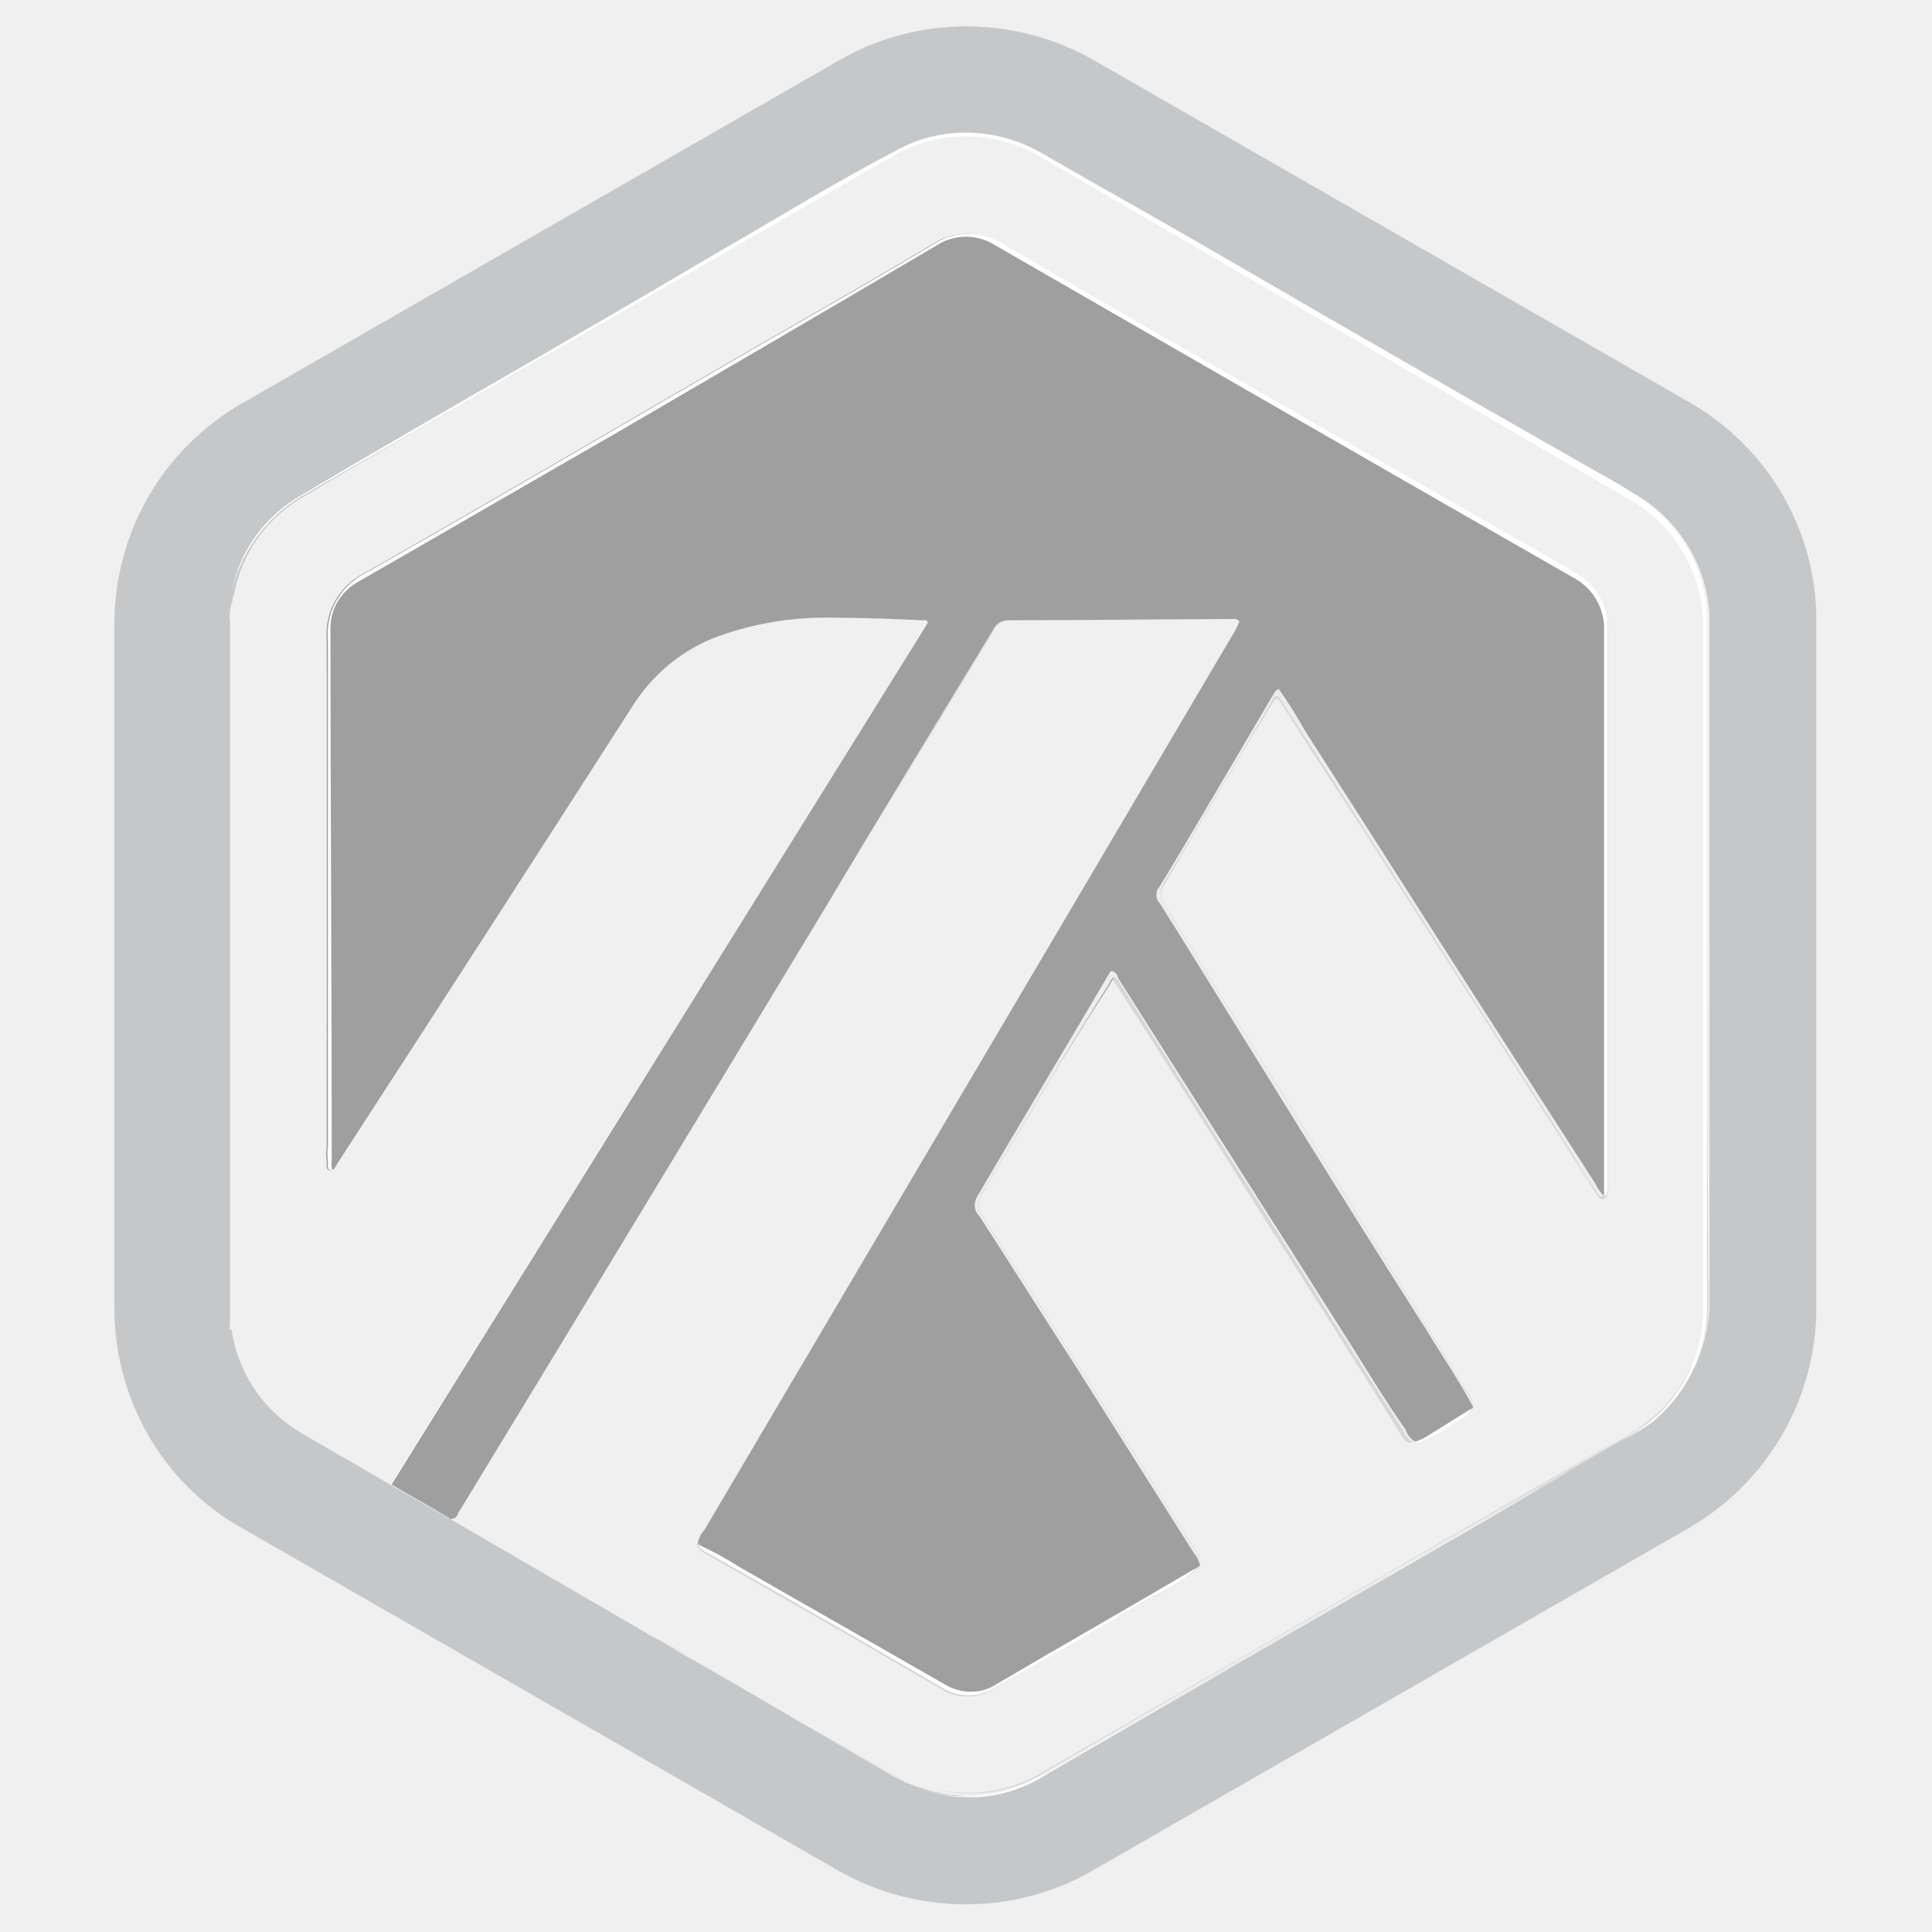
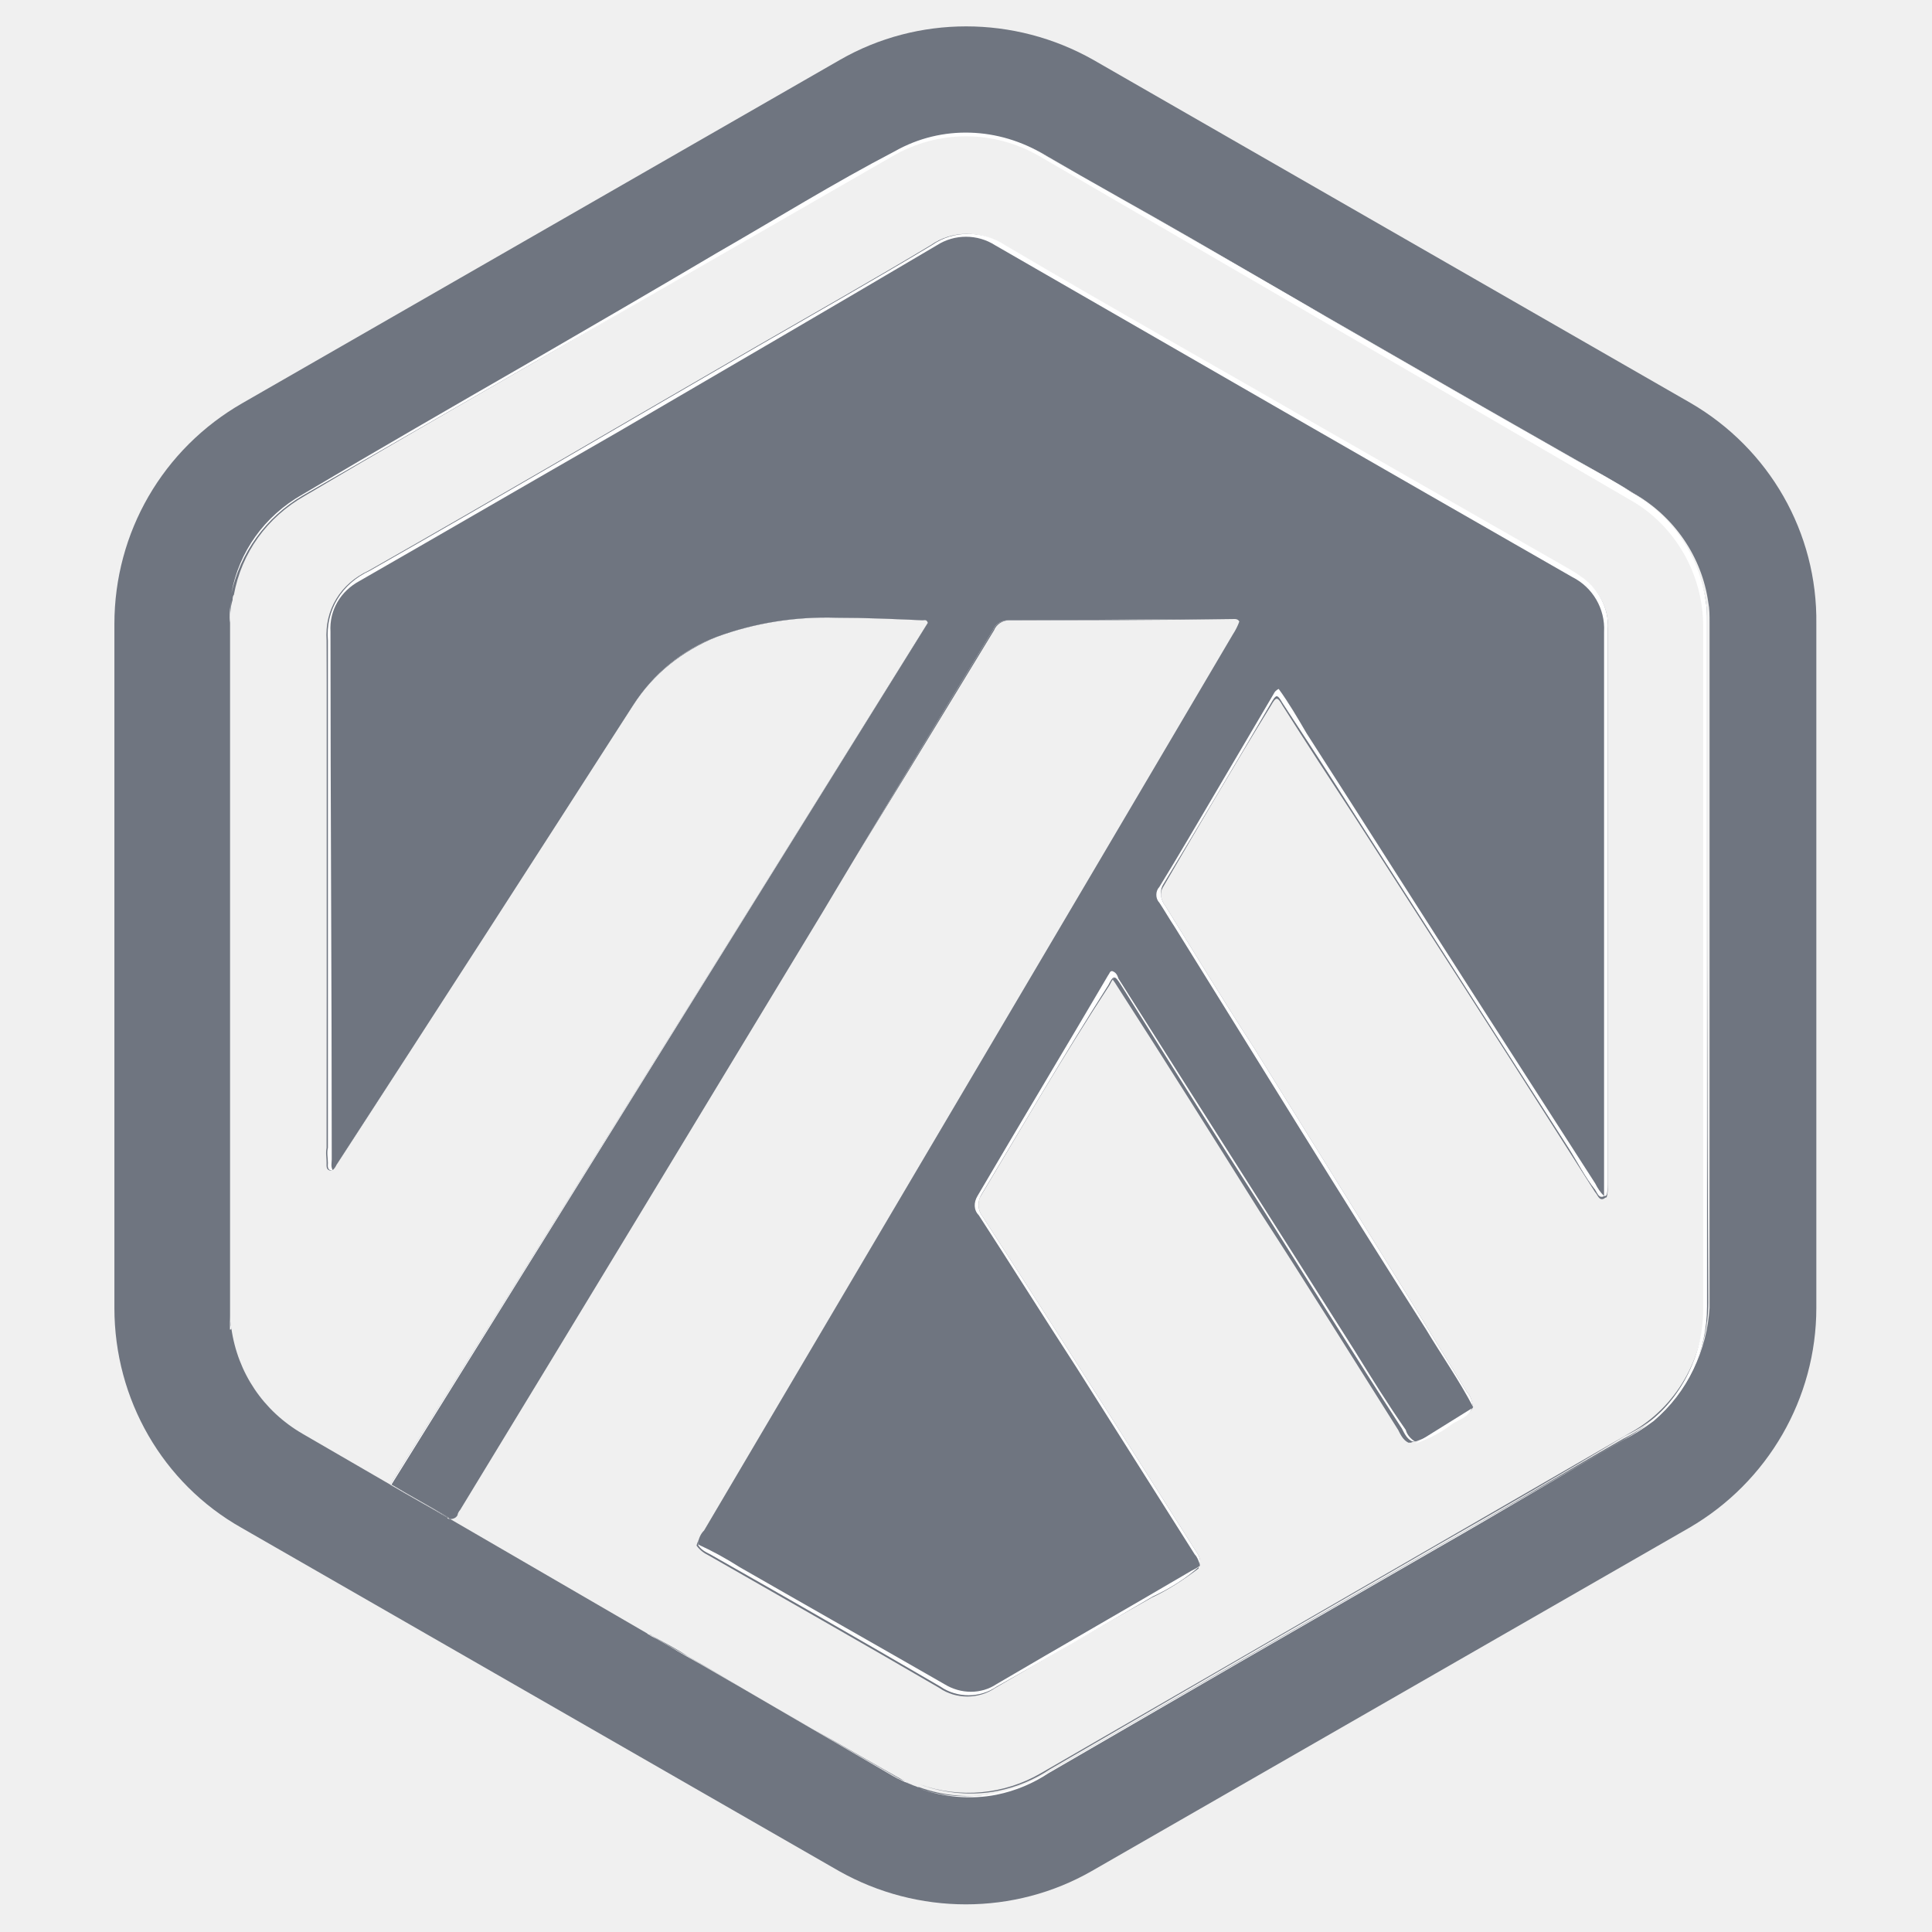
<svg xmlns="http://www.w3.org/2000/svg" version="1.1" id="Layer_1" x="0px" y="0px" viewBox="0 0 152 152" style="enable-background:new 0 0 152 152;" xml:space="preserve">
  <style type="text/css">
- 	.st0{fill:#D7D7D7;}
- 	.st1{fill:#C5C7C9;}
- 	.st2{fill:#FFFFFF;}
- 	.st3{fill:#9F9F9F;}
- 	.st4{fill:#EDEDED;}
+ 	.st0{fill:#6F7580;}
+ 	.st1{fill:#FFFFFF;}
</style>
-   <path class="st0" d="M134.3,48.9c0-0.5,0-1-0.1-1.6c-0.6-3.6-2.8-6.8-5.9-8.6c-1.4-0.8-2.9-1.7-4.3-2.5c-3.2-1.9-6.5-3.7-9.8-5.6  c-3.3-1.9-6.6-3.8-9.9-5.7c-3.6-2-7.1-4.1-10.7-6.2c-3.8-2.2-7.6-4.4-11.4-6.5c-3.6-2.2-8.1-2.4-11.8-0.3c-4.7,2.5-9.3,5.3-14,8  c-5,2.9-10,5.8-14.9,8.7c-5.9,3.4-11.9,6.8-17.7,10.3c-3,1.6-5,4.5-5.6,7.8c0.6-3.2,2.6-6.1,5.6-7.7l46.4-26.8v0  c3.6-2.1,8-2.1,11.6,0l46.5,26.8c3.6,2.1,5.8,5.9,5.8,10l0,53.7c0,4.1-2.2,8-5.8,10l-46.4,26.8c-2.9,1.7-6.4,2-9.5,0.9  c1.9,0.7,4.1,0.9,6.1,0.5c1.5-0.3,2.9-0.9,4.1-1.7c5-2.9,10-5.8,15-8.7c5.2-3,10.4-6,15.6-9c4.9-2.8,9.8-5.6,14.6-8.5  c0.8-0.4,1.7-0.9,2.4-1.5c2.6-2.2,4.2-5.5,4.2-9C134.3,84.8,134.3,66.8,134.3,48.9z M78.2,49.6c0.2-0.5,0.7-0.8,1.2-0.8  c5.9,0,11.9,0,17.8-0.1c0.1,0,0.3,0,0.4,0.2c-0.2,0.3-0.3,0.6-0.5,1C83.1,73.5,69.2,97,55.3,120.6c-0.2,0.3-0.4,0.6-0.5,1  c0,0,0,0,0,0c0.3,0.4,0.6,0.6,1,0.8c6.1,3.5,12.1,6.9,18.1,10.4c1.3,0.9,3.1,0.9,4.4,0c4.1-2.4,8.2-4.8,12.3-7.1  c1.3-0.6,2.5-1.4,3.7-2.3c0,0,0,0,0-0.1c0,0,0,0,0-0.1c0.1-0.4-0.2-0.8-0.4-1.1c-1.2-1.9-2.4-3.8-3.6-5.7  c-4.4-6.8-8.7-13.7-13.1-20.5c-0.4-0.5-0.4-1.2-0.1-1.7c3.3-5.5,6.5-11,9.8-16.6c0.5-0.8,0.5-0.8,1,0c3.8,5.9,7.5,11.8,11.2,17.7  c3.7,5.7,7.3,11.5,10.9,17.2c0.2,0.4,0.4,0.8,0.8,1c0,0,0.1,0,0.1,0c0,0,0.1,0,0.1,0c1.1-0.4,2.1-0.9,3-1.6c0.6-0.3,1.2-0.5,1.5-1.1  v0c0,0,0,0,0,0c0-0.4-0.2-0.8-0.5-1.2c-1.6-2.6-3.2-5.2-4.8-7.8L98.7,82.7c-2.3-3.8-4.6-7.5-7-11.2c-0.4-0.5-0.5-1.2-0.2-1.7  c2.8-4.8,5.6-9.6,8.5-14.3c0.4-0.7,0.5-0.7,0.9,0c1.9,3,3.8,5.9,5.7,8.8c5.6,8.7,11.2,17.4,16.8,26.2c0.7,1.1,1.4,2.2,2.1,3.3  c0.2,0.2,0.3,0.7,0.7,0.5h0c0,0,0.1-0.1,0.2-0.1c0.1-0.3,0.1-0.7,0.1-1.1c0-14.5,0-28.9,0-43.4c0.1-1.7-0.8-3.3-2.3-4.1  c-0.4-0.3-0.9-0.5-1.3-0.8c-6.3-3.6-12.6-7.2-18.9-10.8c-8.3-4.8-16.7-9.6-25-14.4c-1.7-1.2-4-1.2-5.8,0c-4.5,2.7-9.1,5.3-13.6,7.9  C49.4,33.1,39.2,39.1,29,44.9c-2.1,1-3.4,3.2-3.3,5.5c0.1,13.3,0,26.6,0,39.9c0,0.4,0,0.8,0,1.2c0,0.2,0,0.6,0.4,0.6v0  c0.1-0.2,0.2-0.4,0.4-0.5c7.8-12,15.5-24.1,23.3-36.1c1.6-2.5,3.9-4.3,6.6-5.4c3-1.1,6.2-1.6,9.4-1.5c2.3,0,4.5,0.1,6.8,0.2  c0.1,0,0.3-0.1,0.4,0.2l-42.3,67.8l0,0c1.6,0.9,3.1,1.7,4.5,2.6c0.1,0,0.2,0.1,0.2,0.1c0.2,0,0.3,0,0.5-0.3c0.1-0.1,0.2-0.3,0.2-0.4  c9.5-15.7,19-31.4,28.5-47C69.2,64.4,73.7,57,78.2,49.6z M63.9,136c-1.7-1-3.5-2-5.2-3l11.6,6.7c0.5,0.3,1,0.5,1.5,0.7  c-0.2-0.1-0.3-0.1-0.5-0.2C68.8,138.8,66.4,137.4,63.9,136z M51.3,128.7c0.9,0.5,1.9,1,2.8,1.6c1.6,0.9,3.1,1.8,4.7,2.7l-7.7-4.4  C51.1,128.6,51.2,128.6,51.3,128.7z M18.1,103.7c0,0.2,0,0.5,0,0.9c0,0,0-0.1,0.1-0.1c-0.1-0.4-0.1-0.8-0.1-1.2V103.7z M18.2,47.2  c-0.1,0.6-0.2,1.2-0.2,1.9l0,53.7c0,0.2,0,0.3,0,0.5c0-18.1,0-36.2,0-54.3C18.1,48.4,18.1,47.8,18.2,47.2z" />
-   <path class="st1" d="M133,31.7l-47-27c-6.2-3.5-13.8-3.5-19.9,0l-47,27C12.8,35.3,9,41.9,9,49.1v53.8c0,7.2,3.8,13.8,10,17.3l47,27  c6.2,3.5,13.8,3.5,19.9,0l47-27c6.2-3.6,10-10.2,10-17.3V49.1C143,41.9,139.2,35.3,133,31.7z M130.1,111.7c-0.8,0.6-1.6,1.1-2.4,1.5  c-4.9,2.8-9.7,5.7-14.6,8.5c-5.2,3-10.4,6-15.6,9c-5,2.9-10,5.8-15,8.7c-1.2,0.8-2.6,1.4-4.1,1.7c-2,0.4-4.2,0.2-6.1-0.5  c0,0-0.1,0-0.1,0c-0.2-0.1-0.3-0.1-0.5-0.2c-0.5-0.2-1-0.4-1.5-0.7L58.7,133c-1.5-0.9-3.1-1.8-4.7-2.7c-0.9-0.5-1.8-1.1-2.8-1.6  c-0.1-0.1-0.2-0.1-0.3-0.2l-15.5-9c-0.1,0-0.2,0-0.2-0.1c-1.5-0.9-3-1.7-4.5-2.6l0,0l-6.9-4c-3.1-1.8-5.1-4.8-5.6-8.3  c0,0,0,0.1-0.1,0.1c0-0.4,0-0.7,0-0.9v-0.4c0-0.2,0-0.4,0-0.5l0-53.7c0-0.6,0-1.3,0.2-1.9c0-0.1,0-0.3,0.1-0.4  c0.6-3.3,2.6-6.1,5.6-7.8c5.9-3.5,11.8-6.9,17.7-10.3c5-2.9,10-5.8,14.9-8.7c4.7-2.7,9.2-5.5,14-8c3.7-2.1,8.2-1.9,11.8,0.3  c3.8,2.2,7.6,4.3,11.4,6.5c3.6,2.1,7.1,4.1,10.7,6.2c3.3,1.9,6.6,3.8,9.9,5.7c3.3,1.9,6.5,3.7,9.8,5.6c1.4,0.8,2.9,1.6,4.3,2.5  c3.2,1.8,5.4,5,5.9,8.6c0.1,0.5,0.1,1,0.1,1.6c0,18,0,35.9,0,53.9C134.3,106.2,132.8,109.5,130.1,111.7z" />
-   <path class="st2" d="M18.2,47.2c-0.1,0.6-0.1,1.1-0.1,1.7c0,18.1,0,36.2,0,54.3c0-0.2,0-0.4,0-0.5l0-53.7  C18,48.5,18.1,47.8,18.2,47.2z" />
-   <path class="st2" d="M71.8,140.4c-0.5-0.2-1-0.4-1.5-0.7L58.7,133c1.7,1,3.5,2,5.2,3c2.4,1.4,4.9,2.8,7.3,4.2  C71.4,140.2,71.6,140.3,71.8,140.4z" />
-   <path class="st2" d="M126.5,49.5c0,14.5,0,28.9,0,43.4c0,0.4,0,0.7-0.1,1.1c-0.1,0.1-0.1,0.1-0.2,0.1h0c-0.4,0.2-0.5-0.2-0.7-0.5  c-0.8-1-1.4-2.2-2.1-3.3c-5.6-8.7-11.2-17.5-16.8-26.2c-1.9-3-3.8-5.9-5.7-8.8c-0.4-0.7-0.5-0.7-0.9,0c-2.8,4.8-5.6,9.5-8.5,14.3  c-0.3,0.5-0.2,1.2,0.2,1.7c2.3,3.7,4.6,7.5,7,11.2l11.9,19.2c1.6,2.6,3.2,5.2,4.8,7.8c0.3,0.3,0.4,0.7,0.5,1.2c0,0,0,0,0,0v0  c-0.3,0.6-1,0.8-1.5,1.1c-0.9,0.7-1.9,1.2-3,1.6c0,0-0.1,0-0.1,0c0,0-0.1,0-0.1,0c-0.4-0.2-0.6-0.6-0.8-1  c-3.7-5.7-7.3-11.5-10.9-17.2c-3.8-5.9-7.5-11.8-11.2-17.7c-0.5-0.8-0.6-0.8-1,0C83.7,83,80.5,88.5,77.2,94  c-0.3,0.5-0.3,1.2,0.1,1.7c4.4,6.8,8.8,13.7,13.1,20.5c1.2,1.9,2.4,3.8,3.6,5.7c0.2,0.3,0.5,0.7,0.4,1.1c0,0,0,0,0,0.1  c0,0,0,0.1,0,0.1c-1.2,0.9-2.4,1.7-3.7,2.3c-4.1,2.4-8.2,4.8-12.3,7.1c-1.3,0.9-3.1,0.9-4.4,0c-6-3.5-12.1-7-18.1-10.4  c-0.4-0.2-0.8-0.4-1-0.8c0,0,0,0,0,0c0.1-0.4,0.2-0.7,0.5-1C69.2,97,83.1,73.5,97,49.9c0.2-0.3,0.4-0.7,0.5-1  c-0.1-0.2-0.3-0.2-0.4-0.2c-5.9,0-11.9,0.1-17.8,0.1c-0.5,0-1,0.3-1.2,0.8c-4.5,7.4-9,14.8-13.4,22.2c-9.5,15.7-19,31.4-28.5,47  c-0.1,0.1-0.2,0.3-0.2,0.4c-0.1,0.2-0.3,0.3-0.5,0.3l-4.8-2.7L73,49c-0.1-0.3-0.3-0.2-0.4-0.2c-2.3-0.1-4.5-0.2-6.8-0.2  c-3.2-0.1-6.4,0.4-9.4,1.5c-2.7,1-5,2.9-6.6,5.4c-7.7,12-15.5,24.1-23.3,36.1c-0.1,0.2-0.2,0.4-0.4,0.5v0c-0.5,0-0.4-0.4-0.4-0.6  c0-0.4-0.1-0.8,0-1.2c0-13.3,0-26.6,0-39.9c-0.2-2.4,1.1-4.5,3.3-5.5c10.2-5.8,20.4-11.8,30.6-17.7c4.5-2.6,9.1-5.2,13.6-7.9  c1.7-1.2,4-1.2,5.8,0c8.3,4.9,16.7,9.6,25,14.4c6.3,3.6,12.6,7.2,18.9,10.8c0.5,0.3,0.9,0.5,1.3,0.8  C125.7,46.2,126.6,47.8,126.5,49.5z" />
-   <path class="st3" d="M126.5,49.5c0,14.5,0,28.9,0,43.4c0,0.4,0,0.7-0.1,1.1c-0.1,0.1-0.1,0.1-0.2,0.1h0c-0.4,0.2-0.5-0.2-0.7-0.5  c-0.8-1-1.4-2.2-2.1-3.3c-5.6-8.7-11.2-17.5-16.8-26.2c-1.9-3-3.8-5.9-5.7-8.8c-0.4-0.7-0.5-0.7-0.9,0c-2.8,4.8-5.6,9.5-8.5,14.3  c-0.3,0.5-0.2,1.2,0.2,1.7c2.3,3.7,4.6,7.5,7,11.2l11.9,19.2c1.6,2.6,3.2,5.2,4.8,7.8c0.3,0.3,0.4,0.7,0.5,1.2c0,0,0,0,0,0v0  c-0.3,0.6-1,0.8-1.5,1.1c-0.9,0.7-1.9,1.2-3,1.6c0,0-0.1,0-0.1,0c0,0-0.1,0-0.1,0c-0.4-0.2-0.6-0.6-0.8-1  c-3.7-5.7-7.3-11.5-10.9-17.2c-3.8-5.9-7.5-11.8-11.2-17.7c-0.5-0.8-0.6-0.8-1,0C83.7,83,80.5,88.5,77.2,94  c-0.3,0.5-0.3,1.2,0.1,1.7c4.4,6.8,8.8,13.7,13.1,20.5c1.2,1.9,2.4,3.8,3.6,5.7c0.2,0.3,0.5,0.7,0.4,1.1c0,0,0,0,0,0.1  c0,0,0,0.1,0,0.1c-1.2,0.9-2.4,1.7-3.7,2.3c-4.1,2.4-8.2,4.8-12.3,7.1c-1.3,0.9-3.1,0.9-4.4,0c-6-3.5-12.1-7-18.1-10.4  c-0.4-0.2-0.8-0.4-1-0.8c0,0,0,0,0,0c0.1-0.4,0.2-0.7,0.5-1C69.2,97,83.1,73.5,97,49.9c0.2-0.3,0.4-0.7,0.5-1  c-0.1-0.2-0.3-0.2-0.4-0.2c-5.9,0-11.9,0.1-17.8,0.1c-0.5,0-1,0.3-1.2,0.8c-4.5,7.4-9,14.8-13.4,22.2c-9.5,15.7-19,31.4-28.5,47  c-0.1,0.1-0.2,0.3-0.2,0.4c-0.1,0.2-0.3,0.3-0.5,0.3c-0.1,0-0.2,0-0.2-0.1c-1.5-0.9-3-1.7-4.5-2.6l0,0L73,49  c-0.1-0.3-0.3-0.2-0.4-0.2c-2.3-0.1-4.5-0.2-6.8-0.2c-3.2-0.1-6.4,0.4-9.4,1.5c-2.7,1-5,2.9-6.6,5.4c-7.7,12-15.5,24.1-23.3,36.1  c-0.1,0.2-0.2,0.4-0.4,0.5v0c-0.5,0-0.4-0.4-0.4-0.6c0-0.4-0.1-0.8,0-1.2c0-13.3,0-26.6,0-39.9c-0.2-2.4,1.1-4.5,3.3-5.5  c10.2-5.8,20.4-11.8,30.6-17.7c4.5-2.6,9.1-5.2,13.6-7.9c1.7-1.2,4-1.2,5.8,0c8.3,4.9,16.7,9.6,25,14.4c6.3,3.6,12.6,7.2,18.9,10.8  c0.5,0.3,0.9,0.5,1.3,0.8C125.7,46.2,126.6,47.8,126.5,49.5z" />
-   <path class="st2" d="M18.2,104.5c0,0,0,0.1-0.1,0.1c0-0.4,0-0.7,0-0.9v-0.4C18.1,103.7,18.1,104.1,18.2,104.5z" />
-   <path class="st2" d="M58.7,133c-1.5-0.9-3.1-1.8-4.7-2.7c-0.9-0.5-1.8-1.1-2.8-1.6c-0.1-0.1-0.2-0.1-0.3-0.2L58.7,133z" />
-   <path class="st2" d="M94.4,123.2C94.4,123.2,94.4,123.2,94.4,123.2C94.5,123.2,94.5,123.2,94.4,123.2  C94.4,123.3,94.4,123.3,94.4,123.2c-1.1,1-2.4,1.8-3.7,2.4c-4.1,2.4-8.2,4.8-12.3,7.1c-1.3,0.9-3.1,0.9-4.4,0  c-6-3.5-12.1-7-18.1-10.4c-0.4-0.2-0.8-0.4-1-0.8c1.1,0.5,2.2,1.1,3.3,1.8c5.4,3.1,10.7,6.1,16.1,9.2c1.3,0.8,2.9,0.8,4.1,0  c5.1-3,10.2-5.9,15.3-8.9C93.9,123.5,94.1,123.4,94.4,123.2C94.4,123.2,94.4,123.2,94.4,123.2z" />
-   <path class="st2" d="M115.8,110.8L115.8,110.8c-0.3,0.7-1,0.9-1.5,1.2c-0.9,0.7-1.9,1.2-3,1.6c0,0-0.1,0-0.1,0c0,0-0.1,0-0.1,0  c0.1,0,0.1,0,0.2,0c0,0,0,0,0,0L115.8,110.8C115.7,110.8,115.8,110.8,115.8,110.8C115.8,110.8,115.8,110.8,115.8,110.8  C115.8,110.8,115.8,110.8,115.8,110.8z" />
-   <path class="st2" d="M126.5,49.5c0,14.5,0,28.9,0,43.4c0,0.4,0,0.7-0.1,1.1c-0.1,0.1-0.1,0.1-0.2,0.1h0v0c0-0.4,0-0.7,0-1.1  c0-14.4,0-28.9,0-43.3c0.1-1.8-0.9-3.5-2.5-4.3c-15.2-8.7-30.3-17.4-45.4-26.1c-1.4-0.9-3.2-0.9-4.6,0C65.4,24.2,57,29.1,48.6,34  c-6.8,3.9-13.5,7.8-20.3,11.7c-1.5,0.8-2.4,2.3-2.3,4c0,13.8,0.1,27.7,0.1,41.5c0,0.3-0.1,0.6,0.1,0.9v0c-0.5,0-0.4-0.4-0.4-0.6  c0-0.4-0.1-0.8,0-1.2c0-13.3,0-26.6,0-39.9c-0.2-2.4,1.1-4.5,3.3-5.5c10.2-5.8,20.4-11.8,30.6-17.7c4.5-2.6,9.1-5.2,13.6-7.9  c1.7-1.2,4-1.2,5.8,0c8.3,4.9,16.7,9.6,25,14.4c6.3,3.6,12.6,7.2,18.9,10.8c0.5,0.3,0.9,0.5,1.3,0.8  C125.7,46.2,126.6,47.8,126.5,49.5z" />
-   <path class="st2" d="M134.3,102.8c0,3.5-1.5,6.7-4.2,9c-0.8,0.6-1.6,1.1-2.4,1.5c-4.9,2.8-9.7,5.7-14.6,8.5c-5.2,3-10.4,6-15.6,9  c-5,2.9-10,5.8-15,8.7c-1.2,0.8-2.6,1.4-4.1,1.7c-2,0.4-4.2,0.2-6.1-0.5c3.1,1.1,6.6,0.7,9.5-0.9l46.4-26.8c3.6-2.1,5.8-5.9,5.8-10  l0-53.7c0-4.1-2.2-8-5.8-10L81.8,12.3c-3.6-2.1-8-2.1-11.6,0v0L23.8,39c-2.9,1.7-4.9,4.5-5.6,7.7c0.6-3.3,2.6-6.1,5.6-7.8  c5.9-3.5,11.8-6.9,17.7-10.3c5-2.9,10-5.8,14.9-8.7c4.7-2.7,9.2-5.5,14-8c3.7-2.1,8.2-1.9,11.8,0.3c3.8,2.2,7.6,4.3,11.4,6.5  c3.6,2.1,7.1,4.1,10.7,6.2c3.3,1.9,6.6,3.8,9.9,5.7c3.3,1.9,6.5,3.7,9.8,5.6c1.4,0.8,2.9,1.6,4.3,2.5c3.2,1.8,5.4,5,5.9,8.6  c0.1,0.5,0.1,1,0.1,1.6C134.3,66.8,134.3,84.8,134.3,102.8z" />
-   <path class="st4" d="M126.2,94.1L126.2,94.1c-0.4,0.2-0.5-0.2-0.7-0.5c-0.8-1-1.4-2.2-2.1-3.3c-5.6-8.7-11.2-17.5-16.8-26.2  c-1.9-3-3.8-5.9-5.7-8.8c-0.4-0.7-0.5-0.7-0.9,0c-2.8,4.8-5.6,9.5-8.5,14.3c-0.3,0.5-0.2,1.2,0.2,1.7c2.3,3.7,4.6,7.5,7,11.2  l11.9,19.2c1.6,2.6,3.2,5.2,4.8,7.8c0.3,0.3,0.4,0.7,0.5,1.2c0,0,0,0,0,0c0,0,0,0,0,0c0,0,0,0,0,0c-1.1-2.1-2.5-4.1-3.7-6.1  C105.5,94.1,99,83.5,92.4,72.9c-0.4-0.6-0.8-1.3-1.2-1.9c-0.3-0.3-0.3-0.9,0-1.2c1.6-2.6,3.1-5.2,4.7-7.9l4.3-7.3  c0.1-0.2,0.2-0.3,0.4-0.4c0.8,1.1,1.5,2.3,2.2,3.5c4.5,7,9,14.1,13.5,21.1c3.1,4.8,6.1,9.5,9.2,14.3  C125.7,93.5,125.9,93.8,126.2,94.1z" />
-   <path class="st4" d="M111.3,113.4C111.2,113.4,111.2,113.4,111.3,113.4C111.2,113.5,111.2,113.5,111.3,113.4c-0.1,0-0.2,0-0.2,0  c-0.4-0.2-0.6-0.6-0.8-1c-3.7-5.7-7.3-11.5-10.9-17.2c-3.8-5.9-7.5-11.8-11.2-17.7c-0.5-0.8-0.6-0.8-1,0C83.7,83,80.5,88.5,77.2,94  c-0.3,0.5-0.3,1.2,0.1,1.7c4.4,6.8,8.8,13.7,13.1,20.5c1.2,1.9,2.4,3.8,3.6,5.7c0.2,0.3,0.5,0.7,0.4,1.1c0,0,0,0,0,0.1c0,0,0,0,0,0  c0,0,0,0,0,0c-0.1-0.3-0.2-0.6-0.4-0.8c-3.1-4.9-6.2-9.8-9.3-14.7c-2.6-4-5.1-8-7.7-12c-0.4-0.4-0.4-1-0.1-1.5  c3.4-5.8,6.9-11.6,10.3-17.4c0.1-0.1,0.1-0.3,0.3-0.3c0.3,0.1,0.4,0.3,0.5,0.6c6.2,9.8,12.4,19.5,18.6,29.3c1.3,2.1,2.6,4.2,4,6.2  C110.7,112.9,111,113.2,111.3,113.4z" />
+   <path class="st0" d="M134.3,48.9c0-0.5,0-1-0.1-1.6c-0.6-3.6-2.8-6.8-5.9-8.6c-1.4-0.8-2.9-1.7-4.3-2.5c-3.2-1.9-6.5-3.7-9.8-5.6  s-6.6-3.8-9.9-5.7c-3.6-2-7.1-4.1-10.7-6.2c-3.8-2.2-7.6-4.4-11.4-6.5c-3.6-2.2-8.1-2.4-11.8-0.3c-4.7,2.5-9.3,5.3-14,8  c-5,2.9-10,5.8-14.9,8.7c-5.9,3.4-11.9,6.8-17.7,10.3c-3,1.6-5,4.5-5.6,7.8c0.6-3.2,2.6-6.1,5.6-7.7l46.4-26.8l0,0  c3.6-2.1,8-2.1,11.6,0L128.3,39c3.6,2.1,5.8,5.9,5.8,10v53.7c0,4.1-2.2,8-5.8,10l-46.4,26.8c-2.9,1.7-6.4,2-9.5,0.9  c1.9,0.7,4.1,0.9,6.1,0.5c1.5-0.3,2.9-0.9,4.1-1.7c5-2.9,10-5.8,15-8.7c5.2-3,10.4-6,15.6-9c4.9-2.8,9.8-5.6,14.6-8.5  c0.8-0.4,1.7-0.9,2.4-1.5c2.6-2.2,4.2-5.5,4.2-9C134.3,84.8,134.3,66.8,134.3,48.9z M78.2,49.6c0.2-0.5,0.7-0.8,1.2-0.8  c5.9,0,11.9,0,17.8-0.1c0.1,0,0.3,0,0.4,0.2c-0.2,0.3-0.3,0.6-0.5,1c-14,23.6-27.9,47.1-41.8,70.7c-0.2,0.3-0.4,0.6-0.5,1l0,0  c0.3,0.4,0.6,0.6,1,0.8c6.1,3.5,12.1,6.9,18.1,10.4c1.3,0.9,3.1,0.9,4.4,0c4.1-2.4,8.2-4.8,12.3-7.1c1.3-0.6,2.5-1.4,3.7-2.3  c0,0,0,0,0-0.1c0,0,0,0,0-0.1c0.1-0.4-0.2-0.8-0.4-1.1c-1.2-1.9-2.4-3.8-3.6-5.7c-4.4-6.8-8.7-13.7-13.1-20.5  c-0.4-0.5-0.4-1.2-0.1-1.7c3.3-5.5,6.5-11,9.8-16.6c0.5-0.8,0.5-0.8,1,0c3.8,5.9,7.5,11.8,11.2,17.7c3.7,5.7,7.3,11.5,10.9,17.2  c0.2,0.4,0.4,0.8,0.8,1h0.1h0.1c1.1-0.4,2.1-0.9,3-1.6c0.6-0.3,1.2-0.5,1.5-1.1l0,0l0,0c0-0.4-0.2-0.8-0.5-1.2  c-1.6-2.6-3.2-5.2-4.8-7.8L98.7,82.7c-2.3-3.8-4.6-7.5-7-11.2c-0.4-0.5-0.5-1.2-0.2-1.7c2.8-4.8,5.6-9.6,8.5-14.3  c0.4-0.7,0.5-0.7,0.9,0c1.9,3,3.8,5.9,5.7,8.8c5.6,8.7,11.2,17.4,16.8,26.2c0.7,1.1,1.4,2.2,2.1,3.3c0.2,0.2,0.3,0.7,0.7,0.5l0,0  c0,0,0.1-0.1,0.2-0.1c0.1-0.3,0.1-0.7,0.1-1.1c0-14.5,0-28.9,0-43.4c0.1-1.7-0.8-3.3-2.3-4.1c-0.4-0.3-0.9-0.5-1.3-0.8  c-6.3-3.6-12.6-7.2-18.9-10.8c-8.3-4.8-16.7-9.6-25-14.4c-1.7-1.2-4-1.2-5.8,0c-4.5,2.7-9.1,5.3-13.6,7.9  C49.4,33.1,39.2,39.1,29,44.9c-2.1,1-3.4,3.2-3.3,5.5c0.1,13.3,0,26.6,0,39.9c0,0.4,0,0.8,0,1.2c0,0.2,0,0.6,0.4,0.6l0,0  c0.1-0.2,0.2-0.4,0.4-0.5c7.8-12,15.5-24.1,23.3-36.1c1.6-2.5,3.9-4.3,6.6-5.4c3-1.1,6.2-1.6,9.4-1.5c2.3,0,4.5,0.1,6.8,0.2  c0.1,0,0.3-0.1,0.4,0.2l-42.3,67.8l0,0c1.6,0.9,3.1,1.7,4.5,2.6c0.1,0,0.2,0.1,0.2,0.1c0.2,0,0.3,0,0.5-0.3c0.1-0.1,0.2-0.3,0.2-0.4  c9.5-15.7,19-31.4,28.5-47C69.2,64.4,73.7,57,78.2,49.6z M63.9,136c-1.7-1-3.5-2-5.2-3l11.6,6.7c0.5,0.3,1,0.5,1.5,0.7  c-0.2-0.1-0.3-0.1-0.5-0.2C68.8,138.8,66.4,137.4,63.9,136z M51.3,128.7c0.9,0.5,1.9,1,2.8,1.6c1.6,0.9,3.1,1.8,4.7,2.7l-7.7-4.4  C51.1,128.6,51.2,128.6,51.3,128.7z M18.1,103.7c0,0.2,0,0.5,0,0.9c0,0,0-0.1,0.1-0.1c-0.1-0.4-0.1-0.8-0.1-1.2V103.7z M18.2,47.2  c-0.1,0.6-0.2,1.2-0.2,1.9v53.7c0,0.2,0,0.3,0,0.5c0-18.1,0-36.2,0-54.3C18.1,48.4,18.1,47.8,18.2,47.2z" />
+   <path class="st0" d="M133,31.7l-47-27c-6.2-3.5-13.8-3.5-19.9,0l-47,27C12.8,35.3,9,41.9,9,49.1v53.8c0,7.2,3.8,13.8,10,17.3l47,27  c6.2,3.5,13.8,3.5,19.9,0l47-27c6.2-3.6,10-10.2,10-17.3V49.1C143,41.9,139.2,35.3,133,31.7z M130.1,111.7c-0.8,0.6-1.6,1.1-2.4,1.5  c-4.9,2.8-9.7,5.7-14.6,8.5c-5.2,3-10.4,6-15.6,9c-5,2.9-10,5.8-15,8.7c-1.2,0.8-2.6,1.4-4.1,1.7c-2,0.4-4.2,0.2-6.1-0.5h-0.1  c-0.2-0.1-0.3-0.1-0.5-0.2c-0.5-0.2-1-0.4-1.5-0.7L58.7,133c-1.5-0.9-3.1-1.8-4.7-2.7c-0.9-0.5-1.8-1.1-2.8-1.6  c-0.1-0.1-0.2-0.1-0.3-0.2l-15.5-9c-0.1,0-0.2,0-0.2-0.1c-1.5-0.9-3-1.7-4.5-2.6l0,0l-6.9-4c-3.1-1.8-5.1-4.8-5.6-8.3  c0,0,0,0.1-0.1,0.1c0-0.4,0-0.7,0-0.9v-0.4c0-0.2,0-0.4,0-0.5V49.1c0-0.6,0-1.3,0.2-1.9c0-0.1,0-0.3,0.1-0.4C19,43.5,21,40.7,24,39  c5.9-3.5,11.8-6.9,17.7-10.3c5-2.9,10-5.8,14.9-8.7c4.7-2.7,9.2-5.5,14-8c3.7-2.1,8.2-1.9,11.8,0.3c3.8,2.2,7.6,4.3,11.4,6.5  c3.6,2.1,7.1,4.1,10.7,6.2c3.3,1.9,6.6,3.8,9.9,5.7s6.5,3.7,9.8,5.6c1.4,0.8,2.9,1.6,4.3,2.5c3.2,1.8,5.4,5,5.9,8.6  c0.1,0.5,0.1,1,0.1,1.6c0,18,0,35.9,0,53.9C134.3,106.2,132.8,109.5,130.1,111.7z" />
+   <path class="st1" d="M18.2,47.2c-0.1,0.6-0.1,1.1-0.1,1.7c0,18.1,0,36.2,0,54.3c0-0.2,0-0.4,0-0.5V49C18,48.5,18.1,47.8,18.2,47.2z" />
+   <path class="st1" d="M71.8,140.4c-0.5-0.2-1-0.4-1.5-0.7L58.7,133c1.7,1,3.5,2,5.2,3c2.4,1.4,4.9,2.8,7.3,4.2  C71.4,140.2,71.6,140.3,71.8,140.4z" />
+   <path class="st1" d="M126.5,49.5c0,14.5,0,28.9,0,43.4c0,0.4,0,0.7-0.1,1.1c-0.1,0.1-0.1,0.1-0.2,0.1l0,0c-0.4,0.2-0.5-0.2-0.7-0.5  c-0.8-1-1.4-2.2-2.1-3.3c-5.6-8.7-11.2-17.5-16.8-26.2c-1.9-3-3.8-5.9-5.7-8.8c-0.4-0.7-0.5-0.7-0.9,0c-2.8,4.8-5.6,9.5-8.5,14.3  c-0.3,0.5-0.2,1.2,0.2,1.7c2.3,3.7,4.6,7.5,7,11.2l11.9,19.2c1.6,2.6,3.2,5.2,4.8,7.8c0.3,0.3,0.4,0.7,0.5,1.2l0,0l0,0  c-0.3,0.6-1,0.8-1.5,1.1c-0.9,0.7-1.9,1.2-3,1.6h-0.1h-0.1c-0.4-0.2-0.6-0.6-0.8-1c-3.7-5.7-7.3-11.5-10.9-17.2  c-3.8-5.9-7.5-11.8-11.2-17.7c-0.5-0.8-0.6-0.8-1,0c-3.6,5.5-6.8,11-10.1,16.5c-0.3,0.5-0.3,1.2,0.1,1.7c4.4,6.8,8.8,13.7,13.1,20.5  c1.2,1.9,2.4,3.8,3.6,5.7c0.2,0.3,0.5,0.7,0.4,1.1c0,0,0,0,0,0.1v0.1c-1.2,0.9-2.4,1.7-3.7,2.3c-4.1,2.4-8.2,4.8-12.3,7.1  c-1.3,0.9-3.1,0.9-4.4,0c-6-3.5-12.1-7-18.1-10.4c-0.4-0.2-0.8-0.4-1-0.8l0,0c0.1-0.4,0.2-0.7,0.5-1C69.2,97,83.1,73.5,97,49.9  c0.2-0.3,0.4-0.7,0.5-1c-0.1-0.2-0.3-0.2-0.4-0.2c-5.9,0-11.9,0.1-17.8,0.1c-0.5,0-1,0.3-1.2,0.8c-4.5,7.4-9,14.8-13.4,22.2  c-9.5,15.7-19,31.4-28.5,47c-0.1,0.1-0.2,0.3-0.2,0.4c-0.1,0.2-0.3,0.3-0.5,0.3l-4.8-2.7L73,49c-0.1-0.3-0.3-0.2-0.4-0.2  c-2.3-0.1-4.5-0.2-6.8-0.2c-3.2-0.1-6.4,0.4-9.4,1.5c-2.7,1-5,2.9-6.6,5.4c-7.7,12-15.5,24.1-23.3,36.1c-0.1,0.2-0.2,0.4-0.4,0.5  l0,0c-0.5,0-0.4-0.4-0.4-0.6c0-0.4-0.1-0.8,0-1.2c0-13.3,0-26.6,0-39.9c-0.2-2.4,1.1-4.5,3.3-5.5c10.2-5.8,20.4-11.8,30.6-17.7  c4.5-2.6,9.1-5.2,13.6-7.9c1.7-1.2,4-1.2,5.8,0c8.3,4.9,16.7,9.6,25,14.4c6.3,3.6,12.6,7.2,18.9,10.8c0.5,0.3,0.9,0.5,1.3,0.8  C125.7,46.2,126.6,47.8,126.5,49.5z" />
+   <path class="st0" d="M126.5,49.5c0,14.5,0,28.9,0,43.4c0,0.4,0,0.7-0.1,1.1c-0.1,0.1-0.1,0.1-0.2,0.1l0,0c-0.4,0.2-0.5-0.2-0.7-0.5  c-0.8-1-1.4-2.2-2.1-3.3c-5.6-8.7-11.2-17.5-16.8-26.2c-1.9-3-3.8-5.9-5.7-8.8c-0.4-0.7-0.5-0.7-0.9,0c-2.8,4.8-5.6,9.5-8.5,14.3  c-0.3,0.5-0.2,1.2,0.2,1.7c2.3,3.7,4.6,7.5,7,11.2l11.9,19.2c1.6,2.6,3.2,5.2,4.8,7.8c0.3,0.3,0.4,0.7,0.5,1.2l0,0l0,0  c-0.3,0.6-1,0.8-1.5,1.1c-0.9,0.7-1.9,1.2-3,1.6h-0.1h-0.1c-0.4-0.2-0.6-0.6-0.8-1c-3.7-5.7-7.3-11.5-10.9-17.2  c-3.8-5.9-7.5-11.8-11.2-17.7c-0.5-0.8-0.6-0.8-1,0c-3.6,5.5-6.8,11-10.1,16.5c-0.3,0.5-0.3,1.2,0.1,1.7c4.4,6.8,8.8,13.7,13.1,20.5  c1.2,1.9,2.4,3.8,3.6,5.7c0.2,0.3,0.5,0.7,0.4,1.1c0,0,0,0,0,0.1v0.1c-1.2,0.9-2.4,1.7-3.7,2.3c-4.1,2.4-8.2,4.8-12.3,7.1  c-1.3,0.9-3.1,0.9-4.4,0c-6-3.5-12.1-7-18.1-10.4c-0.4-0.2-0.8-0.4-1-0.8l0,0c0.1-0.4,0.2-0.7,0.5-1C69.2,97,83.1,73.5,97,49.9  c0.2-0.3,0.4-0.7,0.5-1c-0.1-0.2-0.3-0.2-0.4-0.2c-5.9,0-11.9,0.1-17.8,0.1c-0.5,0-1,0.3-1.2,0.8c-4.5,7.4-9,14.8-13.4,22.2  c-9.5,15.7-19,31.4-28.5,47c-0.1,0.1-0.2,0.3-0.2,0.4c-0.1,0.2-0.3,0.3-0.5,0.3c-0.1,0-0.2,0-0.2-0.1c-1.5-0.9-3-1.7-4.5-2.6l0,0  L73,49c-0.1-0.3-0.3-0.2-0.4-0.2c-2.3-0.1-4.5-0.2-6.8-0.2c-3.2-0.1-6.4,0.4-9.4,1.5c-2.7,1-5,2.9-6.6,5.4  c-7.7,12-15.5,24.1-23.3,36.1c-0.1,0.2-0.2,0.4-0.4,0.5l0,0c-0.5,0-0.4-0.4-0.4-0.6c0-0.4-0.1-0.8,0-1.2c0-13.3,0-26.6,0-39.9  c-0.2-2.4,1.1-4.5,3.3-5.5c10.2-5.8,20.4-11.8,30.6-17.7c4.5-2.6,9.1-5.2,13.6-7.9c1.7-1.2,4-1.2,5.8,0c8.3,4.9,16.7,9.6,25,14.4  c6.3,3.6,12.6,7.2,18.9,10.8c0.5,0.3,0.9,0.5,1.3,0.8C125.7,46.2,126.6,47.8,126.5,49.5z" />
+   <path class="st1" d="M18.2,104.5c0,0,0,0.1-0.1,0.1c0-0.4,0-0.7,0-0.9v-0.4C18.1,103.7,18.1,104.1,18.2,104.5z" />
+   <path class="st1" d="M58.7,133c-1.5-0.9-3.1-1.8-4.7-2.7c-0.9-0.5-1.8-1.1-2.8-1.6c-0.1-0.1-0.2-0.1-0.3-0.2L58.7,133z" />
+   <path class="st1" d="M94.4,123.2L94.4,123.2C94.5,123.2,94.5,123.2,94.4,123.2C94.4,123.3,94.4,123.3,94.4,123.2  c-1.1,1-2.4,1.8-3.7,2.4c-4.1,2.4-8.2,4.8-12.3,7.1c-1.3,0.9-3.1,0.9-4.4,0c-6-3.5-12.1-7-18.1-10.4c-0.4-0.2-0.8-0.4-1-0.8  c1.1,0.5,2.2,1.1,3.3,1.8c5.4,3.1,10.7,6.1,16.1,9.2c1.3,0.8,2.9,0.8,4.1,0c5.1-3,10.2-5.9,15.3-8.9  C93.9,123.5,94.1,123.4,94.4,123.2L94.4,123.2z" />
+   <path class="st1" d="M115.8,110.8L115.8,110.8c-0.3,0.7-1,0.9-1.5,1.2c-0.9,0.7-1.9,1.2-3,1.6h-0.1h-0.1c0.1,0,0.1,0,0.2,0l0,0  L115.8,110.8C115.7,110.8,115.8,110.8,115.8,110.8L115.8,110.8L115.8,110.8z" />
+   <path class="st1" d="M126.5,49.5c0,14.5,0,28.9,0,43.4c0,0.4,0,0.7-0.1,1.1c-0.1,0.1-0.1,0.1-0.2,0.1l0,0l0,0c0-0.4,0-0.7,0-1.1  c0-14.4,0-28.9,0-43.3c0.1-1.8-0.9-3.5-2.5-4.3C108.5,36.7,93.4,28,78.3,19.3c-1.4-0.9-3.2-0.9-4.6,0C65.4,24.2,57,29.1,48.6,34  c-6.8,3.9-13.5,7.8-20.3,11.7c-1.5,0.8-2.4,2.3-2.3,4c0,13.8,0.1,27.7,0.1,41.5c0,0.3-0.1,0.6,0.1,0.9l0,0c-0.5,0-0.4-0.4-0.4-0.6  c0-0.4-0.1-0.8,0-1.2c0-13.3,0-26.6,0-39.9c-0.2-2.4,1.1-4.5,3.3-5.5c10.2-5.8,20.4-11.8,30.6-17.7c4.5-2.6,9.1-5.2,13.6-7.9  c1.7-1.2,4-1.2,5.8,0c8.3,4.9,16.7,9.6,25,14.4c6.3,3.6,12.6,7.2,18.9,10.8c0.5,0.3,0.9,0.5,1.3,0.8  C125.7,46.2,126.6,47.8,126.5,49.5z" />
+   <path class="st1" d="M134.3,102.8c0,3.5-1.5,6.7-4.2,9c-0.8,0.6-1.6,1.1-2.4,1.5c-4.9,2.8-9.7,5.7-14.6,8.5c-5.2,3-10.4,6-15.6,9  c-5,2.9-10,5.8-15,8.7c-1.2,0.8-2.6,1.4-4.1,1.7c-2,0.4-4.2,0.2-6.1-0.5c3.1,1.1,6.6,0.7,9.5-0.9l46.4-26.8c3.6-2.1,5.8-5.9,5.8-10  V49.3c0-4.1-2.2-8-5.8-10l-46.4-27c-3.6-2.1-8-2.1-11.6,0l0,0L23.8,39c-2.9,1.7-4.9,4.5-5.6,7.7c0.6-3.3,2.6-6.1,5.6-7.8  c5.9-3.5,11.8-6.9,17.7-10.3c5-2.9,10-5.8,14.9-8.7c4.7-2.7,9.2-5.5,14-8c3.7-2.1,8.2-1.9,11.8,0.3c3.8,2.2,7.6,4.3,11.4,6.5  c3.6,2.1,7.1,4.1,10.7,6.2c3.3,1.9,6.6,3.8,9.9,5.7s6.5,3.7,9.8,5.6c1.4,0.8,2.9,1.6,4.3,2.5c3.2,1.8,5.4,5,5.9,8.6  c0.1,0.5,0.1,1,0.1,1.6C134.3,66.8,134.3,84.8,134.3,102.8z" />
+   <path class="st1" d="M126.2,94.1L126.2,94.1c-0.4,0.2-0.5-0.2-0.7-0.5c-0.8-1-1.4-2.2-2.1-3.3c-5.6-8.7-11.2-17.5-16.8-26.2  c-1.9-3-3.8-5.9-5.7-8.8c-0.4-0.7-0.5-0.7-0.9,0c-2.8,4.8-5.6,9.5-8.5,14.3c-0.3,0.5-0.2,1.2,0.2,1.7c2.3,3.7,4.6,7.5,7,11.2  l11.9,19.2c1.6,2.6,3.2,5.2,4.8,7.8c0.3,0.3,0.4,0.7,0.5,1.2l0,0l0,0l0,0c-1.1-2.1-2.5-4.1-3.7-6.1C105.5,94.1,99,83.5,92.4,72.9  c-0.4-0.6-0.8-1.3-1.2-1.9c-0.3-0.3-0.3-0.9,0-1.2c1.6-2.6,3.1-5.2,4.7-7.9l4.3-7.3c0.1-0.2,0.2-0.3,0.4-0.4  c0.8,1.1,1.5,2.3,2.2,3.5c4.5,7,9,14.1,13.5,21.1c3.1,4.8,6.1,9.5,9.2,14.3C125.7,93.5,125.9,93.8,126.2,94.1z" />
+   <path class="st1" d="M111.3,113.4C111.2,113.4,111.2,113.4,111.3,113.4C111.2,113.5,111.2,113.5,111.3,113.4c-0.1,0-0.2,0-0.2,0  c-0.4-0.2-0.6-0.6-0.8-1c-3.7-5.7-7.3-11.5-10.9-17.2c-3.8-5.9-7.5-11.8-11.2-17.7c-0.5-0.8-0.6-0.8-1,0c-3.5,5.5-6.7,11-10,16.5  c-0.3,0.5-0.3,1.2,0.1,1.7c4.4,6.8,8.8,13.7,13.1,20.5c1.2,1.9,2.4,3.8,3.6,5.7c0.2,0.3,0.5,0.7,0.4,1.1c0,0,0,0,0,0.1l0,0l0,0  c-0.1-0.3-0.2-0.6-0.4-0.8c-3.1-4.9-6.2-9.8-9.3-14.7c-2.6-4-5.1-8-7.7-12c-0.4-0.4-0.4-1-0.1-1.5c3.4-5.8,6.9-11.6,10.3-17.4  c0.1-0.1,0.1-0.3,0.3-0.3c0.3,0.1,0.4,0.3,0.5,0.6c6.2,9.8,12.4,19.5,18.6,29.3c1.3,2.1,2.6,4.2,4,6.2  C110.7,112.9,111,113.2,111.3,113.4z" />
</svg>
